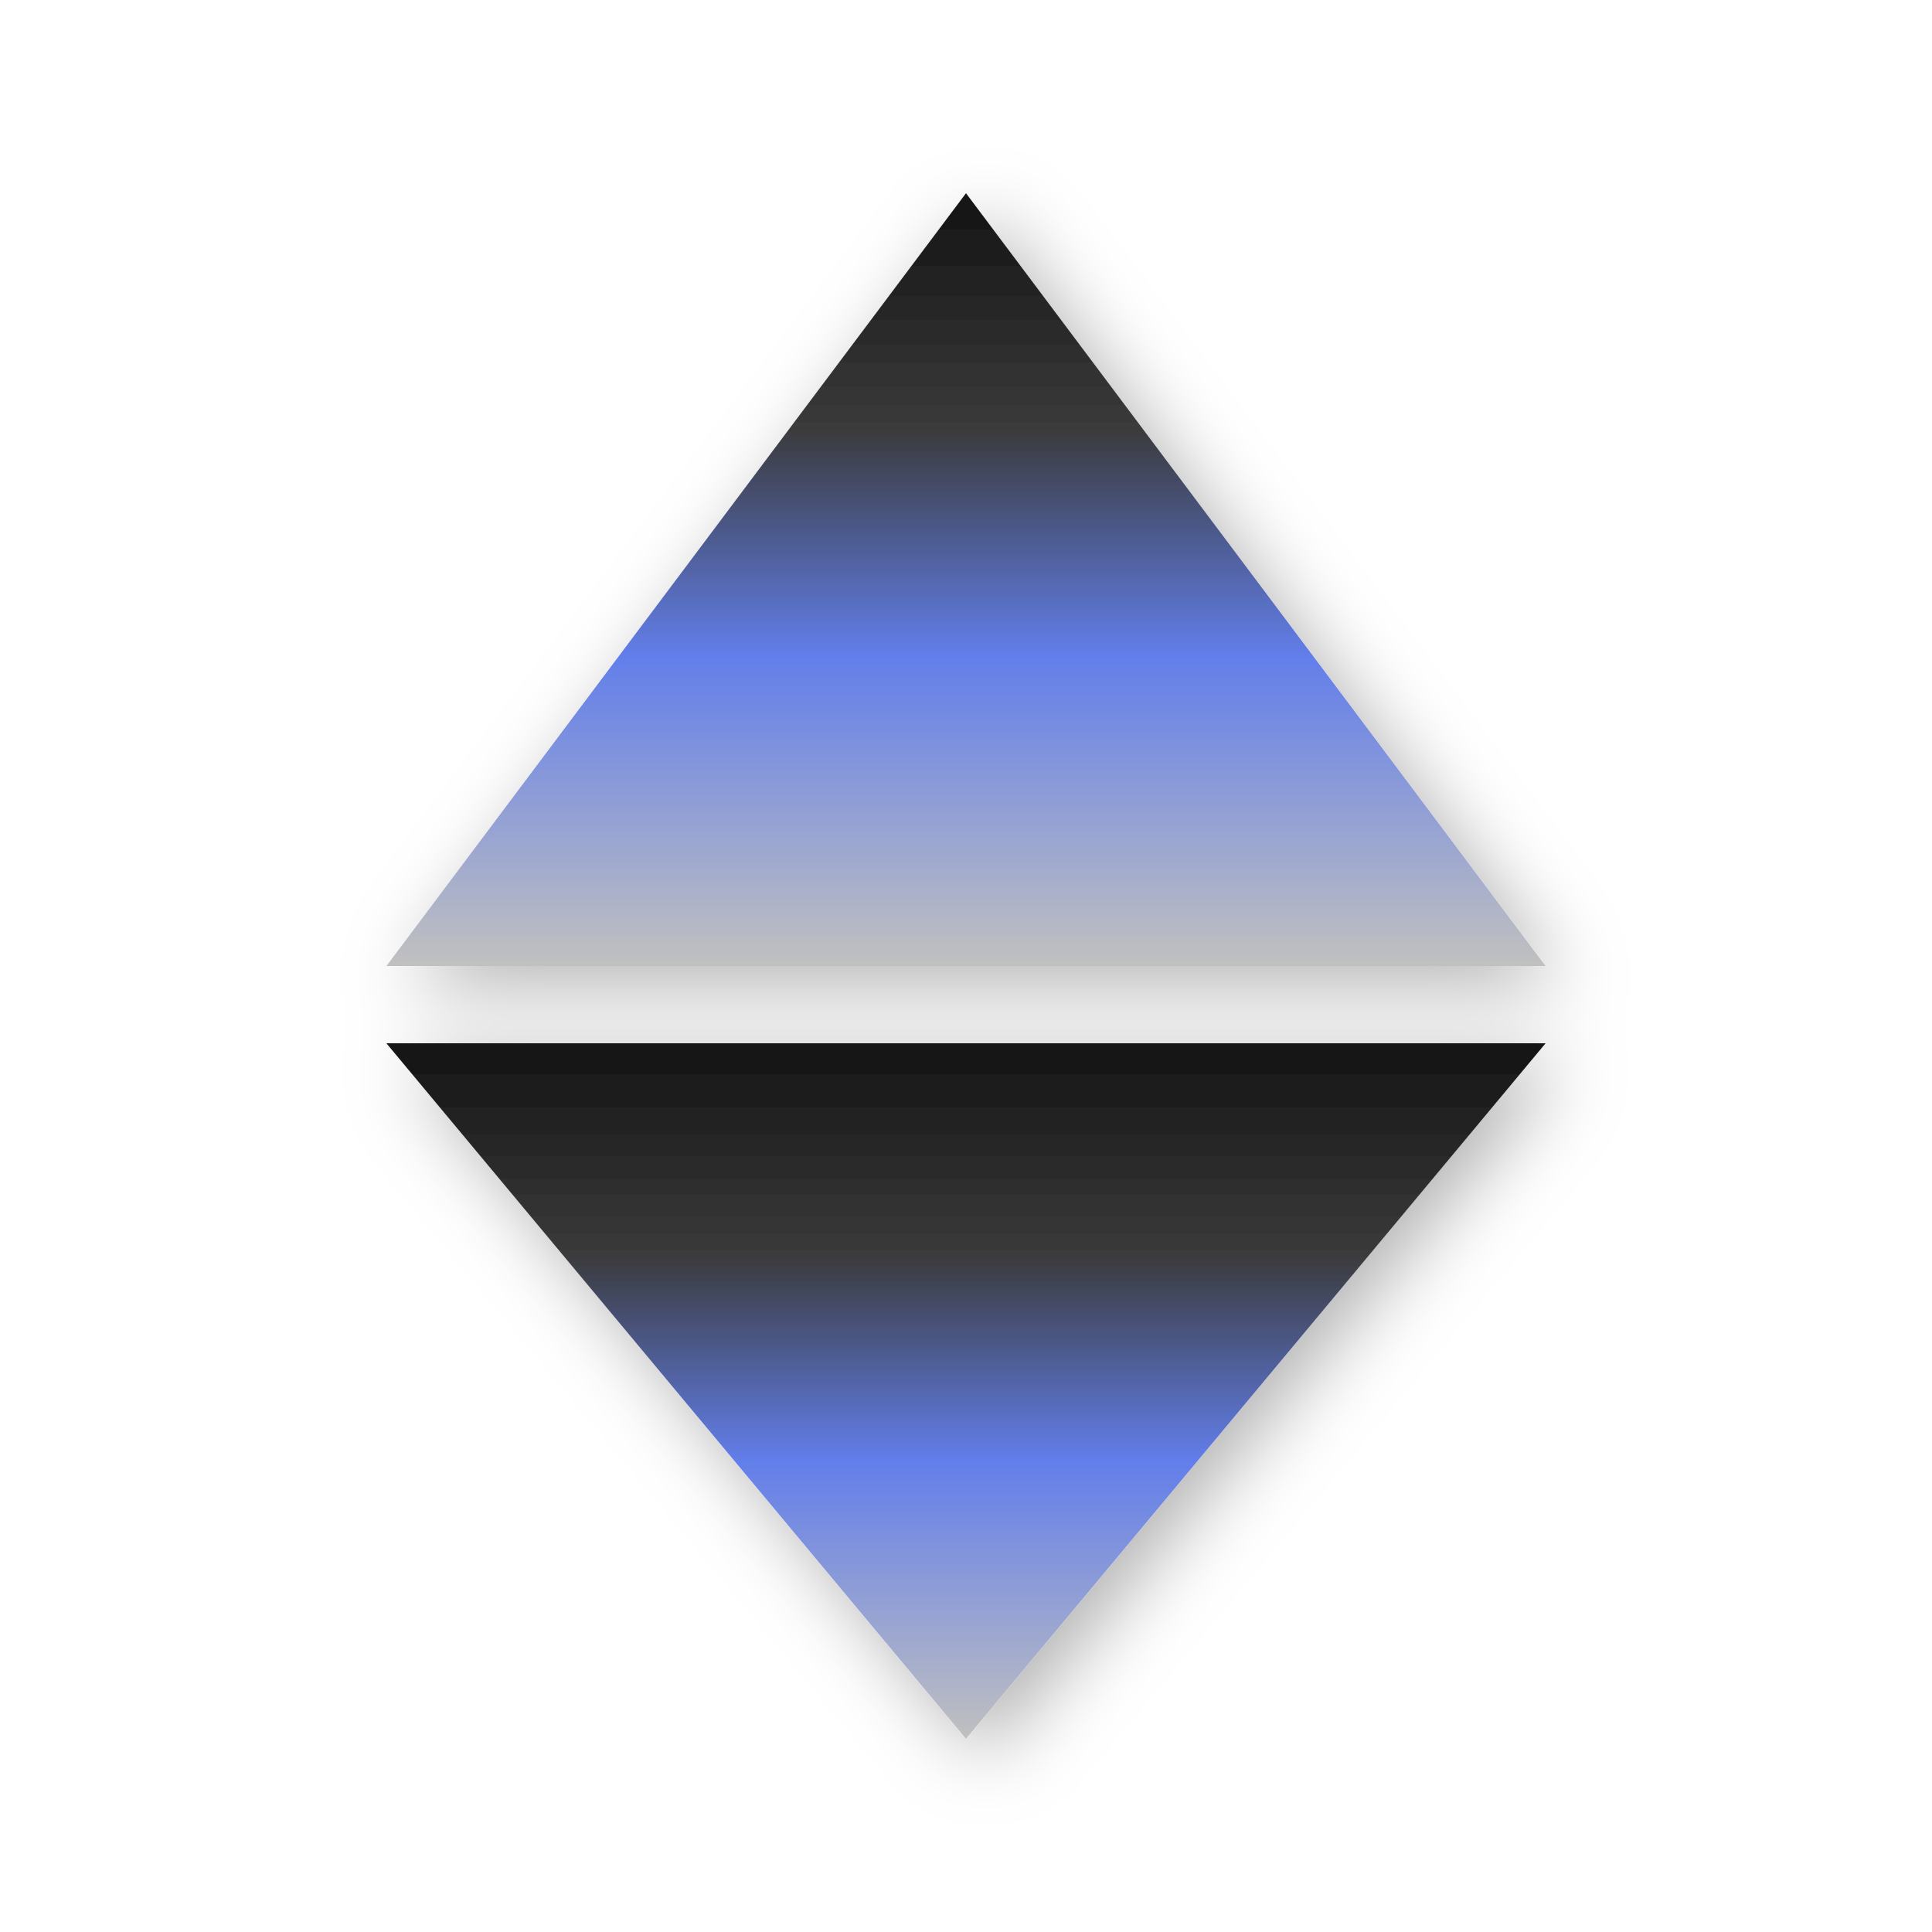
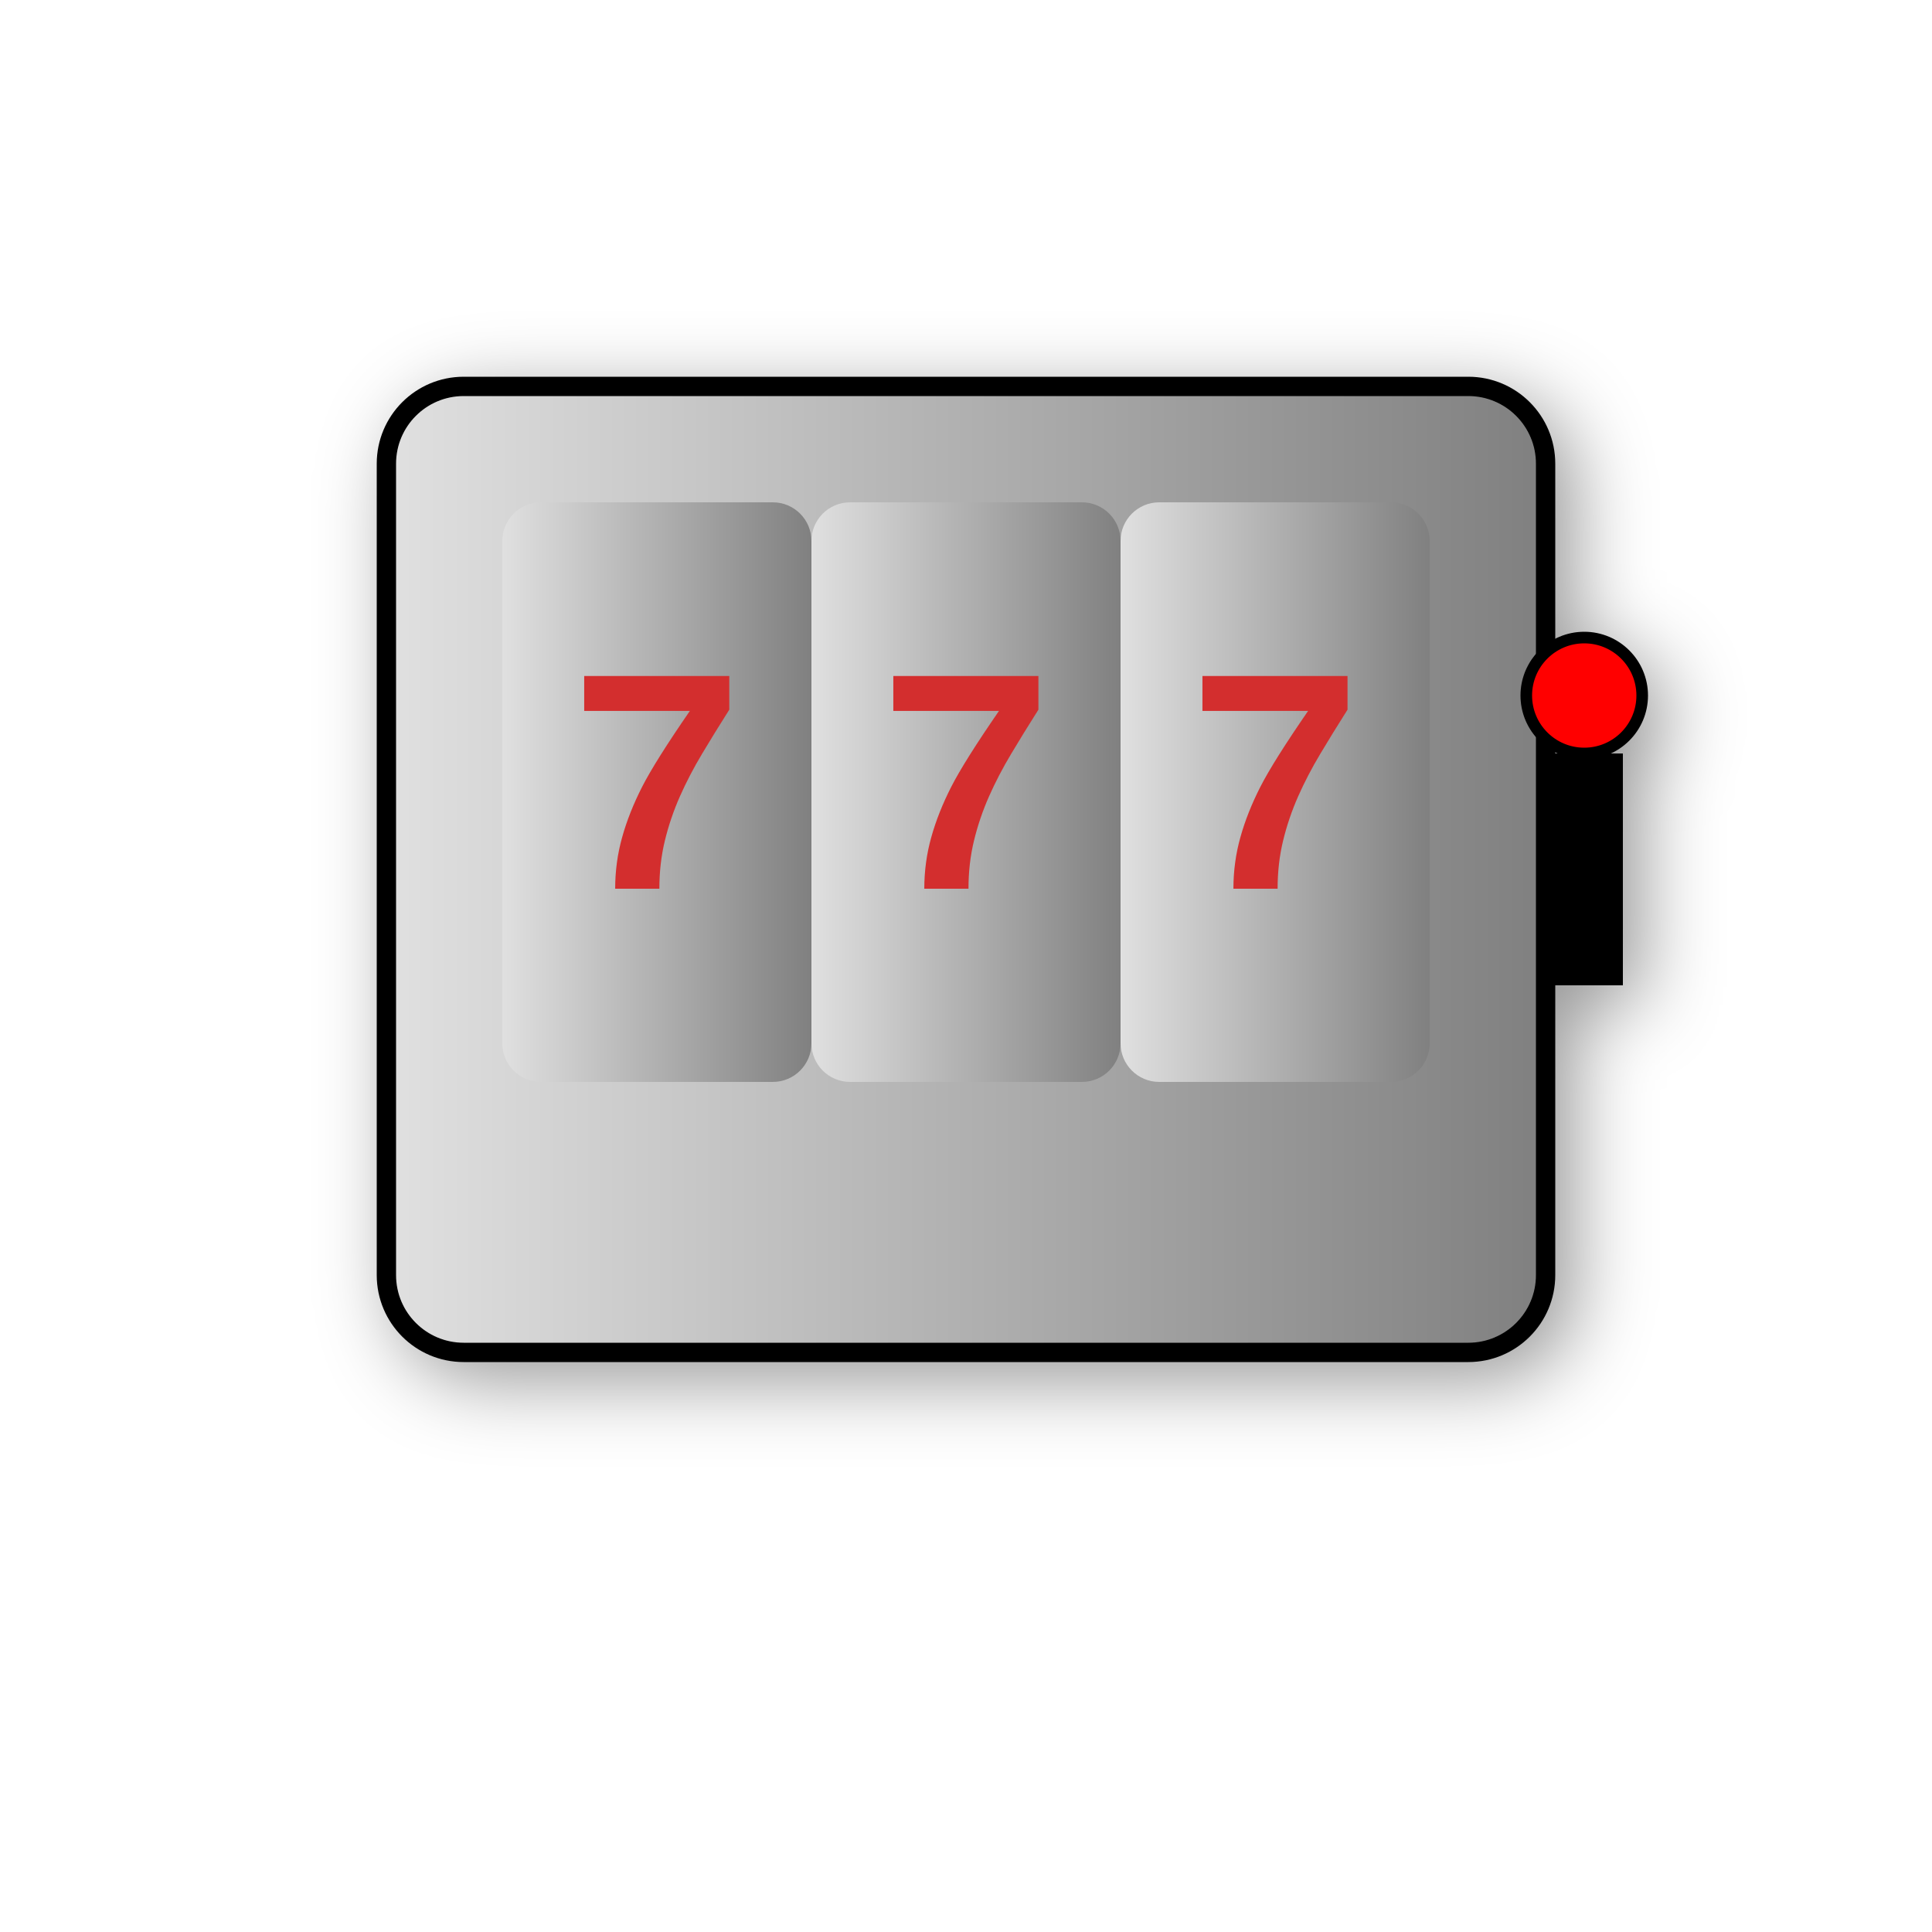
<svg xmlns="http://www.w3.org/2000/svg" width="500" height="500" viewBox="0 0 500 500">
  <style>
-         @keyframes rotate3D {
-             from { transform: rotateY(0deg); }
-             to { transform: rotateY(360deg); }
+         .slot-machine {
+             filter: drop-shadow(5px 5px 10px rgba(0, 0, 0, 0.4)); /* Efek shadow */
        }
- 
-         .eth-logo {
-             transform-origin: center;
-             animation: rotate3D 6s linear infinite;
-             filter: drop-shadow(5px 5px 10px rgba(0, 0, 0, 0.3)); /* Efek bayangan */
+         .reel {
+             fill: url(#metal-gradient); /* Efek metalik */
+         }
+         .text {
+             font-family: Arial, sans-serif;
+             font-size: 80px;
+             font-weight: bold;
+             fill: #D32F2F; /* Warna merah untuk angka 777 */
+             text-anchor: middle;
        }
    </style>
  <defs>
-     <linearGradient id="eth-gradient" x1="50%" y1="0%" x2="50%" y2="100%">
-       <stop offset="0%" style="stop-color:#141414; stop-opacity:1" />
-       <stop offset="30%" style="stop-color:#3A3A3A; stop-opacity:1" />
-       <stop offset="60%" style="stop-color:#627EEA; stop-opacity:1" />
-       <stop offset="100%" style="stop-color:#C0C0C0; stop-opacity:1" />
+     <linearGradient id="metal-gradient" x1="0%" y1="0%" x2="100%" y2="0%">
+       <stop offset="0%" style="stop-color:#E0E0E0; stop-opacity:1" />
+       <stop offset="50%" style="stop-color:#B0B0B0; stop-opacity:1" />
+       <stop offset="100%" style="stop-color:#808080; stop-opacity:1" />
    </linearGradient>
  </defs>
-   <g id="ethereum" class="eth-logo">
-     <polygon points="250,50 100,250 400,250" fill="url(#eth-gradient)" />
-     <polygon points="250,450 100,270 400,270" fill="url(#eth-gradient)" />
+   <g class="slot-machine">
+     <rect x="100" y="100" width="300" height="250" rx="20" ry="20" fill="url(#metal-gradient)" stroke="black" stroke-width="5" />
+     <rect class="reel" x="130" y="130" width="80" height="150" rx="10" ry="10" />
+     <rect class="reel" x="210" y="130" width="80" height="150" rx="10" ry="10" />
+     <rect class="reel" x="290" y="130" width="80" height="150" rx="10" ry="10" />
+     <text class="text" x="170" y="230">7</text>
+     <text class="text" x="250" y="230">7</text>
+     <text class="text" x="330" y="230">7</text>
+     <circle cx="410" cy="180" r="15" fill="red" stroke="black" stroke-width="3" />
+     <rect x="400" y="195" width="20" height="60" fill="black" />
  </g>
</svg>
